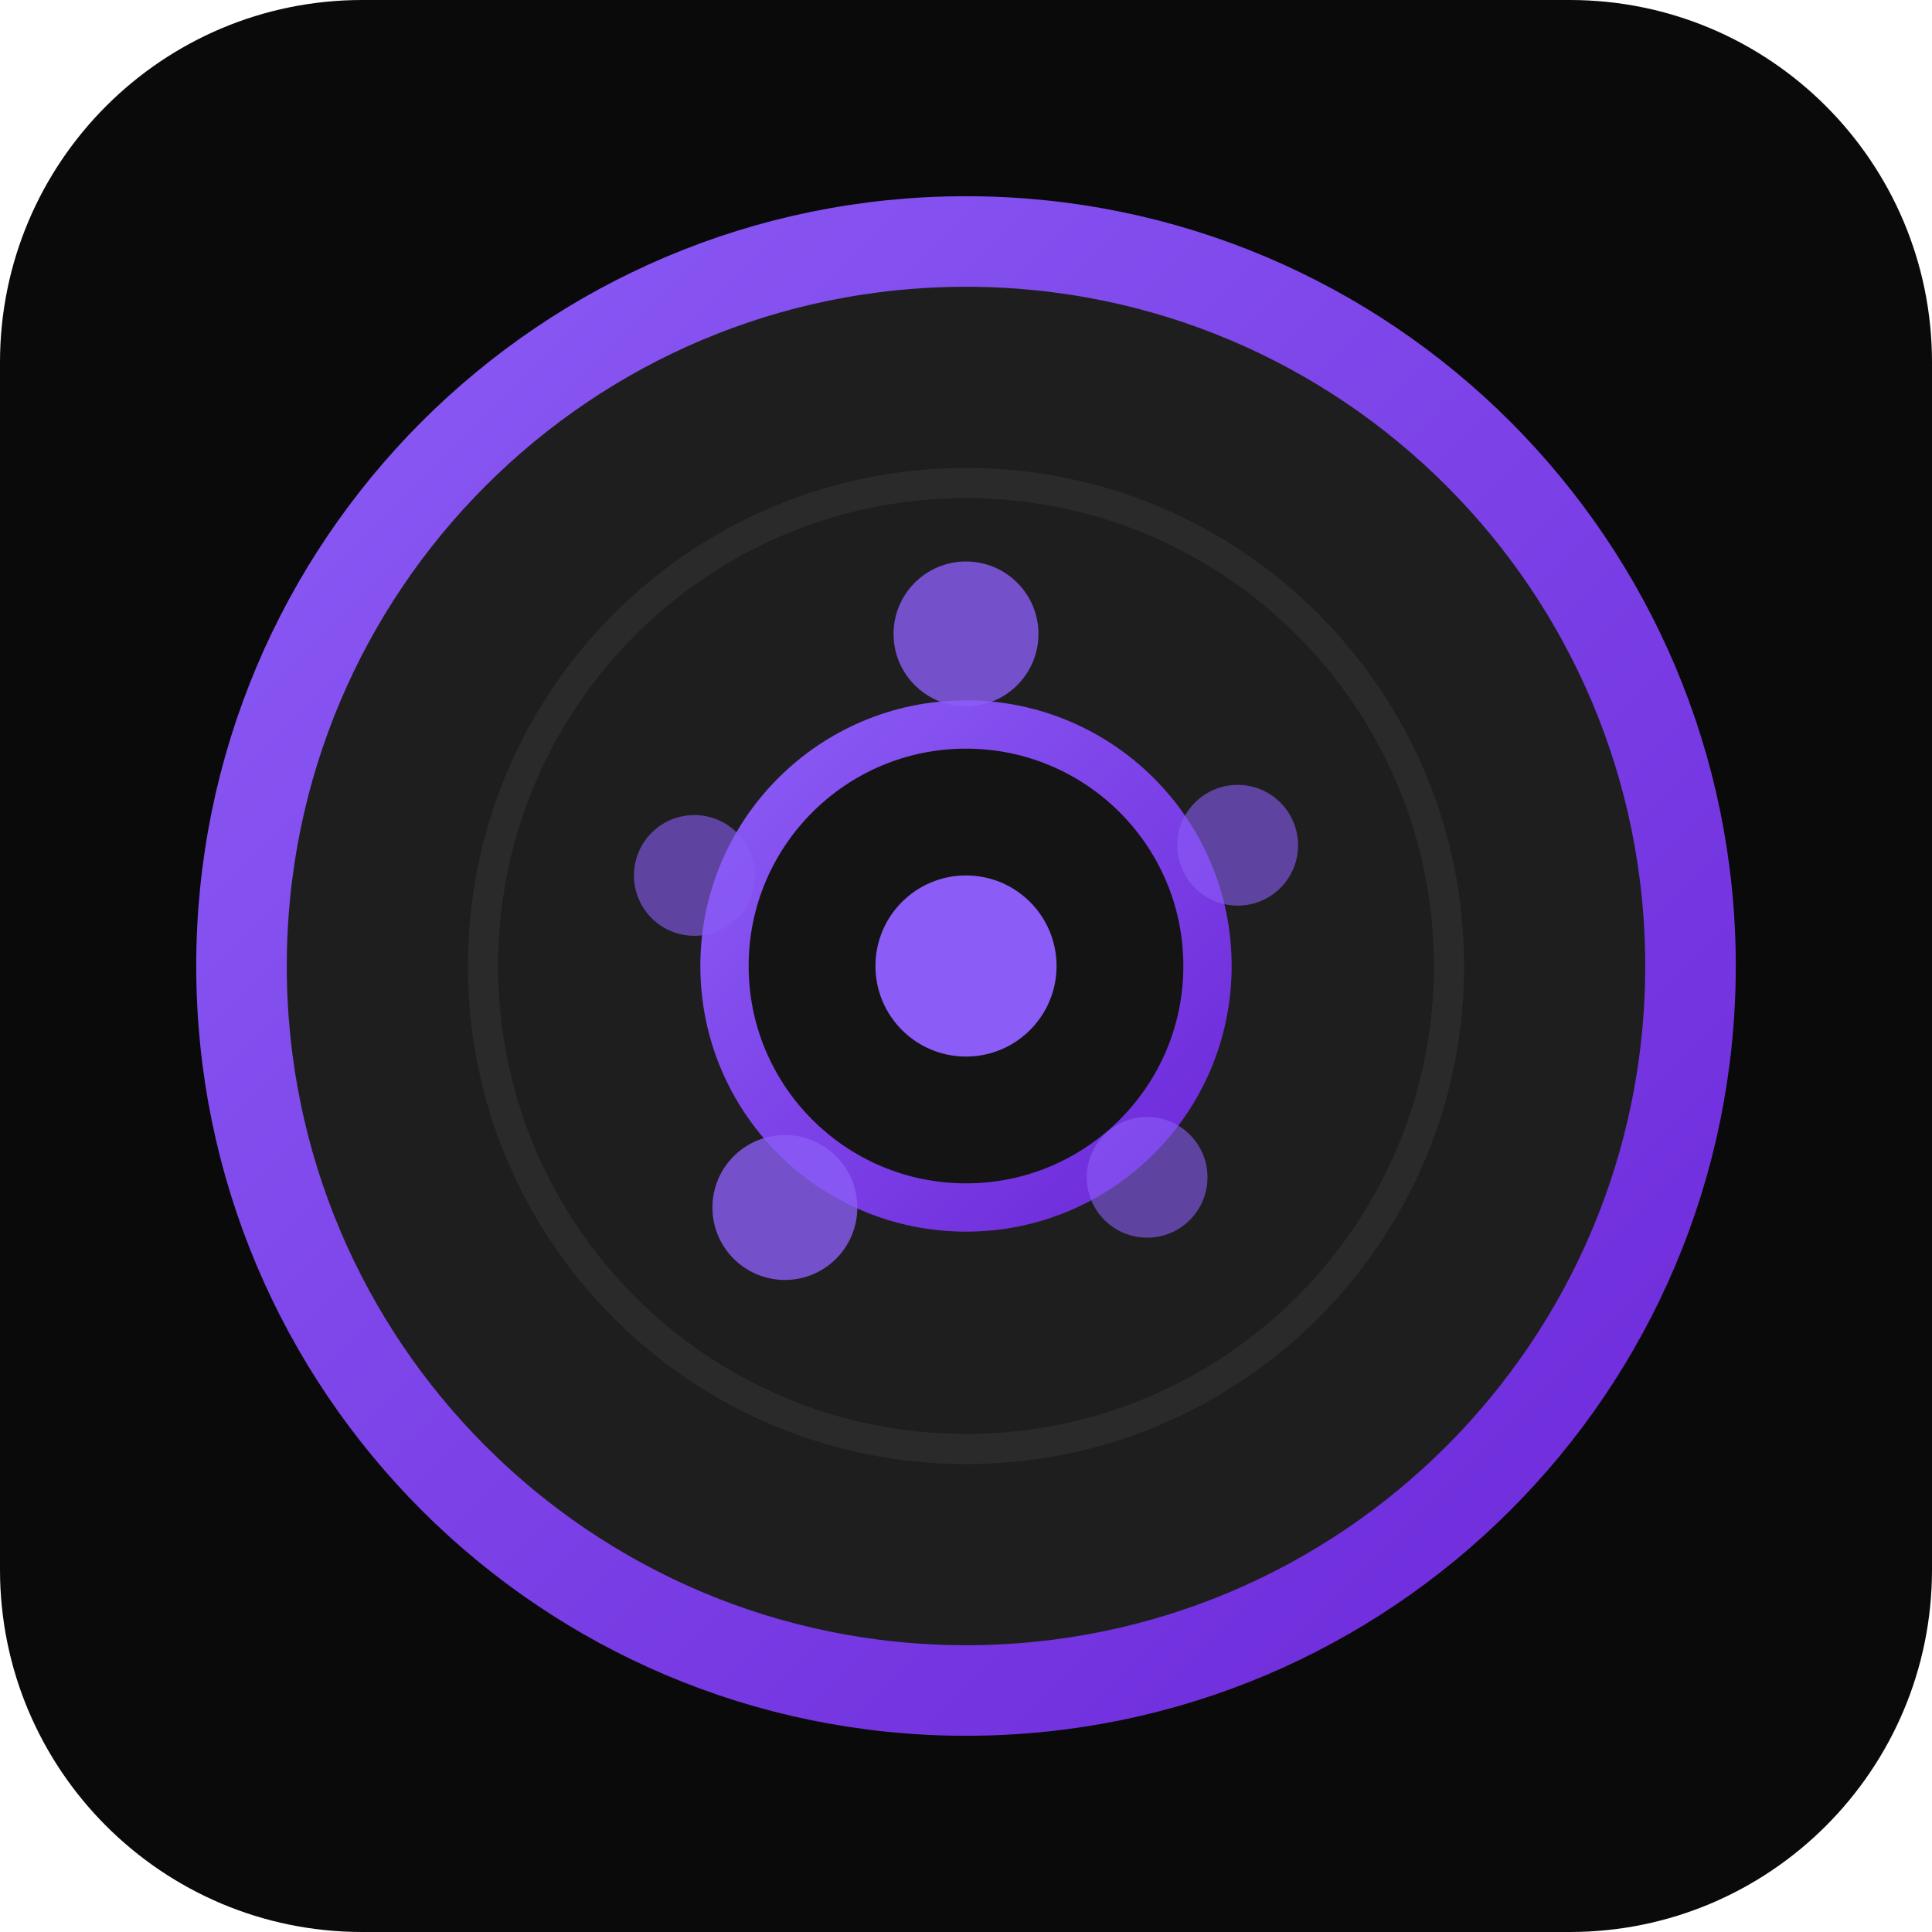
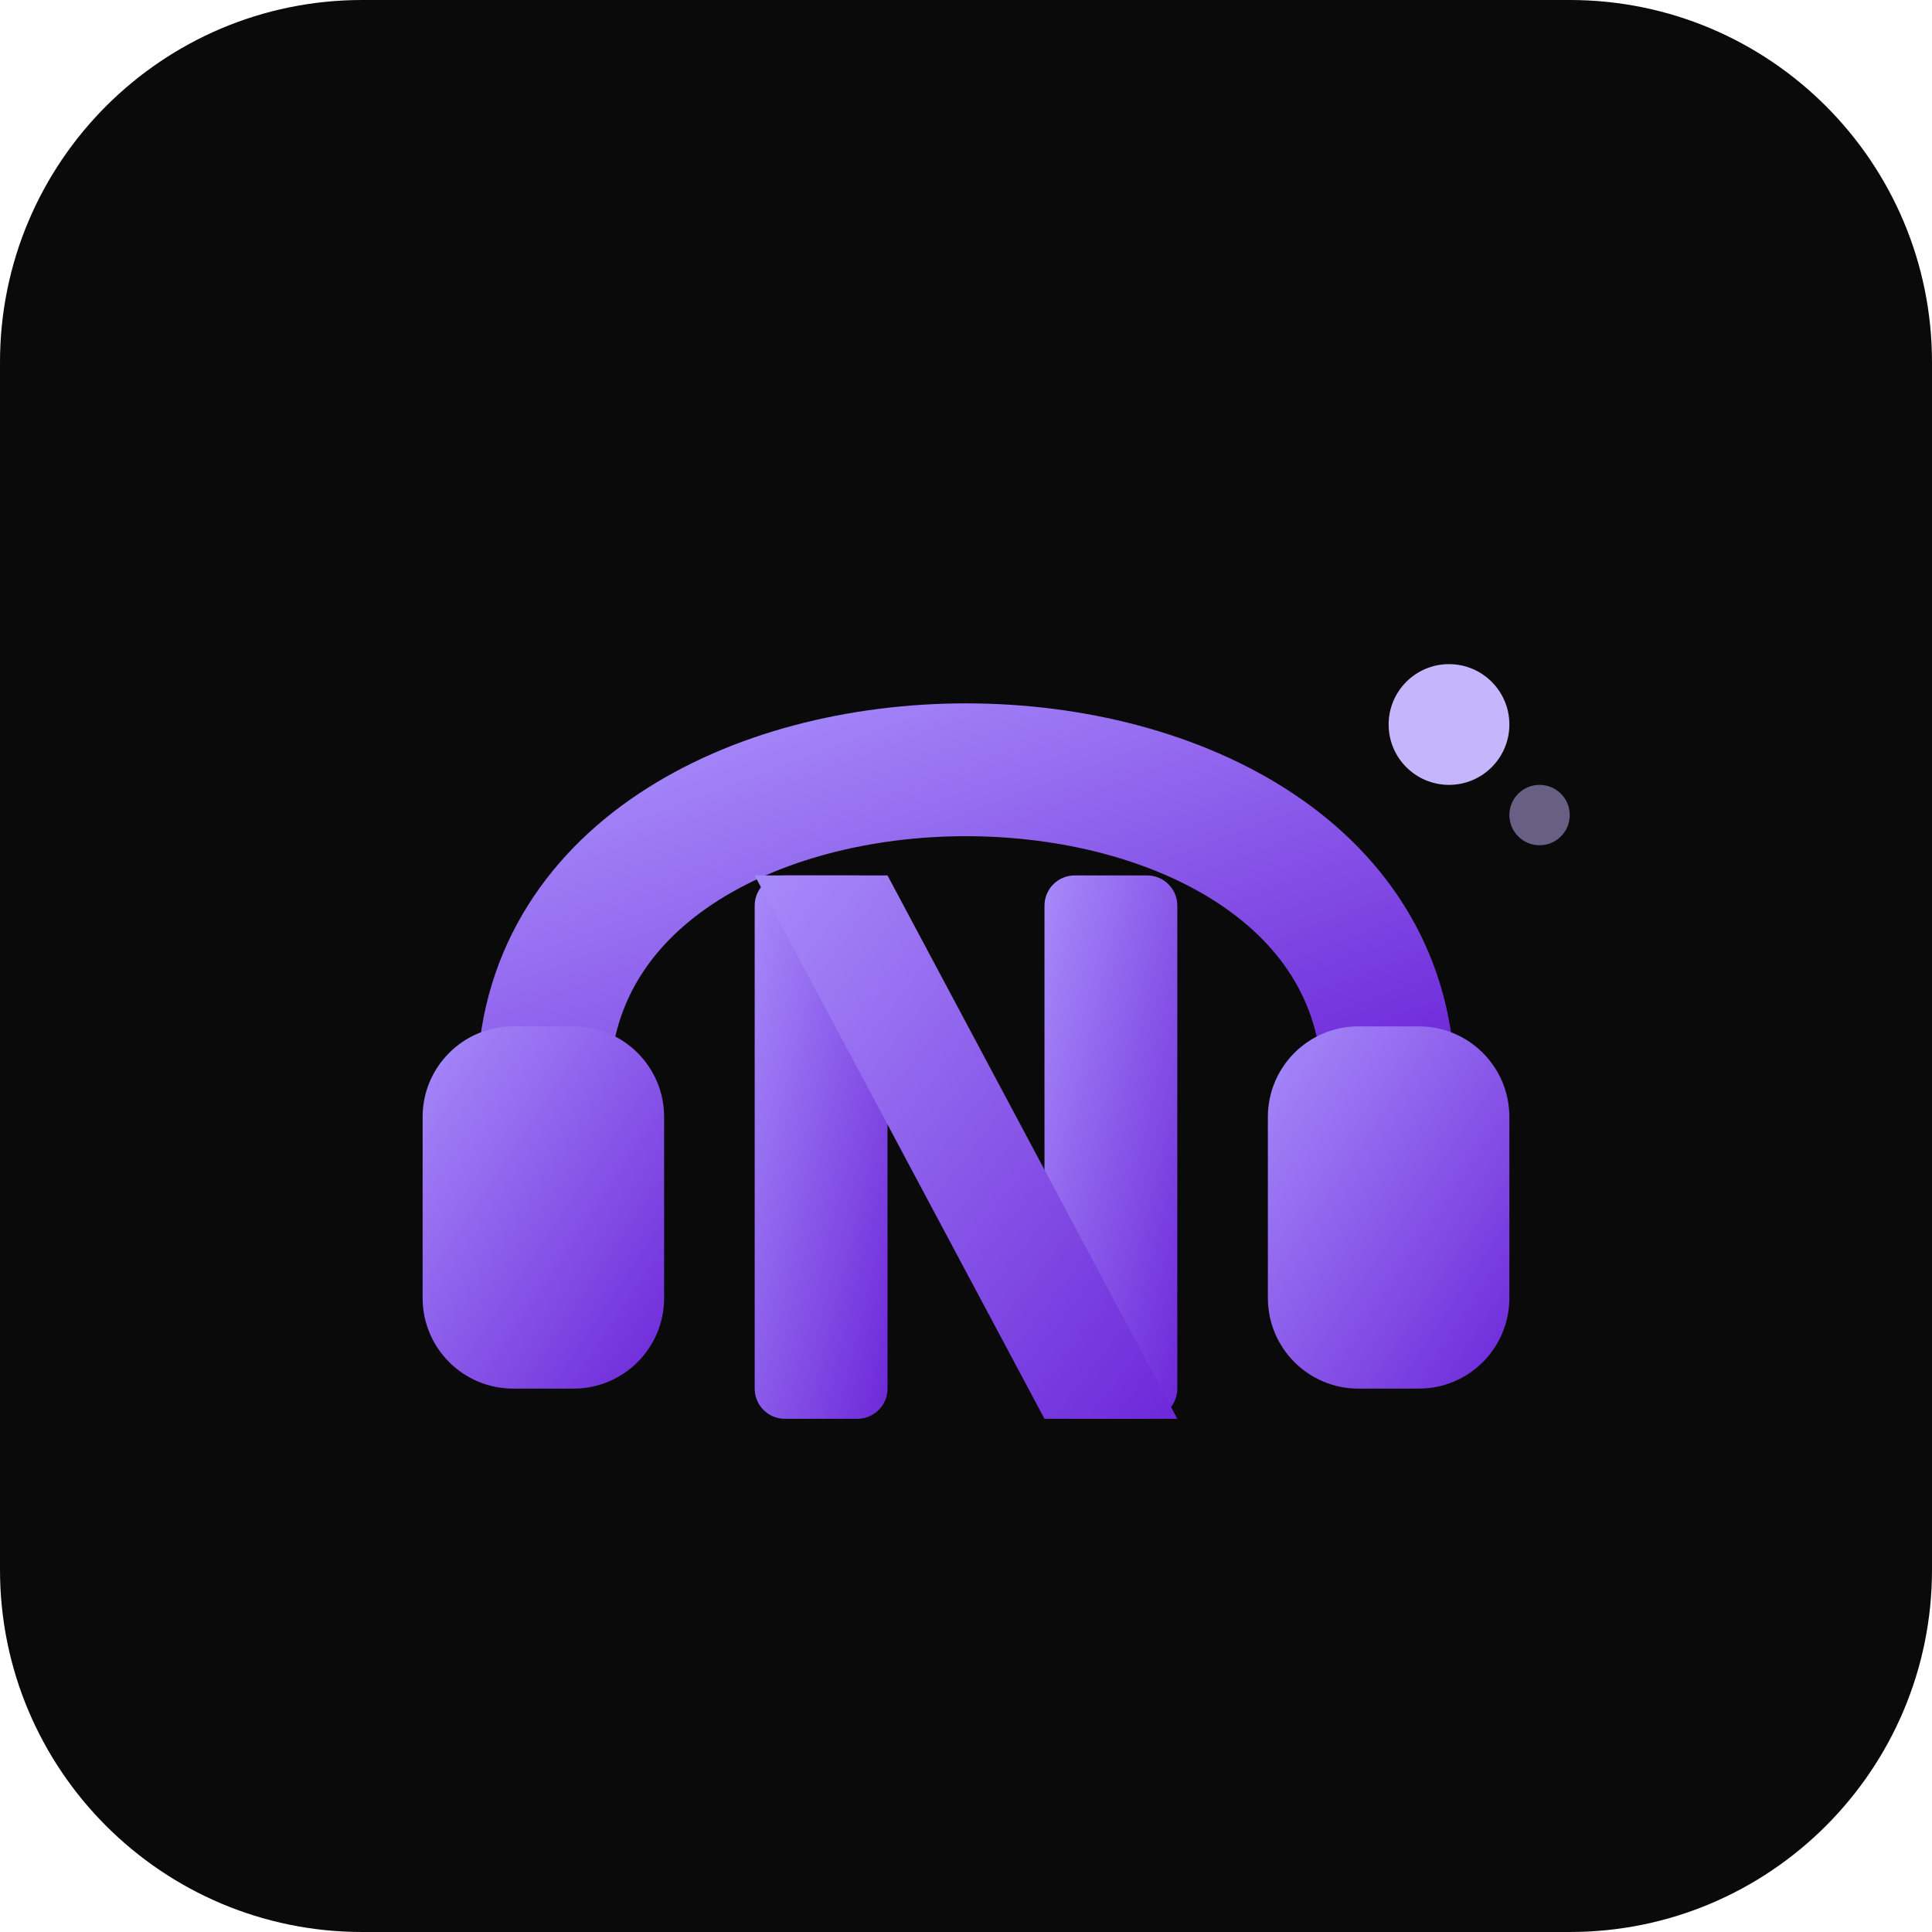
<svg xmlns="http://www.w3.org/2000/svg" viewBox="0 0 32 32">
  <defs>
-     <linearGradient id="g" x1="0%" y1="0%" x2="100%" y2="100%">
-       <stop offset="0%" style="stop-color:#8B5CF6" />
+     <linearGradient id="p" x1="0%" y1="0%" x2="100%" y2="100%">
+       <stop offset="0%" style="stop-color:#A78BFA" />
      <stop offset="100%" style="stop-color:#6D28D9" />
    </linearGradient>
  </defs>
  <rect width="32" height="32" rx="6" fill="#0a0a0a" />
-   <circle cx="16" cy="16" r="12" fill="#1e1e1e" stroke="url(#g)" stroke-width="1.5" />
-   <circle cx="16" cy="16" r="8" fill="none" stroke="#2a2a2a" stroke-width="0.5" />
-   <circle cx="16" cy="16" r="4" fill="#141414" stroke="url(#g)" stroke-width="0.8" />
-   <circle cx="16" cy="16" r="1.5" fill="#8B5CF6" />
-   <circle cx="16" cy="10.5" r="1.2" fill="#8B5CF6" opacity="0.8" />
-   <circle cx="20.5" cy="14" r="1" fill="#8B5CF6" opacity="0.6" />
-   <circle cx="19" cy="19.5" r="1" fill="#8B5CF6" opacity="0.6" />
-   <circle cx="13" cy="20" r="1.2" fill="#8B5CF6" opacity="0.8" />
-   <circle cx="11.5" cy="14.5" r="1" fill="#8B5CF6" opacity="0.6" />
+   <path d="M9 18 C9 11, 23 11, 23 18" fill="none" stroke="url(#p)" stroke-width="2.2" stroke-linecap="round" />
+   <rect x="7" y="17" width="4" height="6" rx="1.5" fill="url(#p)" />
+   <rect x="21" y="17" width="4" height="6" rx="1.5" fill="url(#p)" />
+   <rect x="12.5" y="14.5" width="2.2" height="9" rx="0.5" fill="url(#p)" />
+   <rect x="17.3" y="14.5" width="2.2" height="9" rx="0.5" fill="url(#p)" />
+   <polygon points="12.5,14.5 14.7,14.5 19.5,23.5 17.3,23.5" fill="url(#p)" />
+   <circle cx="24" cy="12" r="1" fill="#C4B5FD" />
+   <circle cx="25.5" cy="13.5" r="0.5" fill="#C4B5FD" opacity="0.5" />
</svg>
